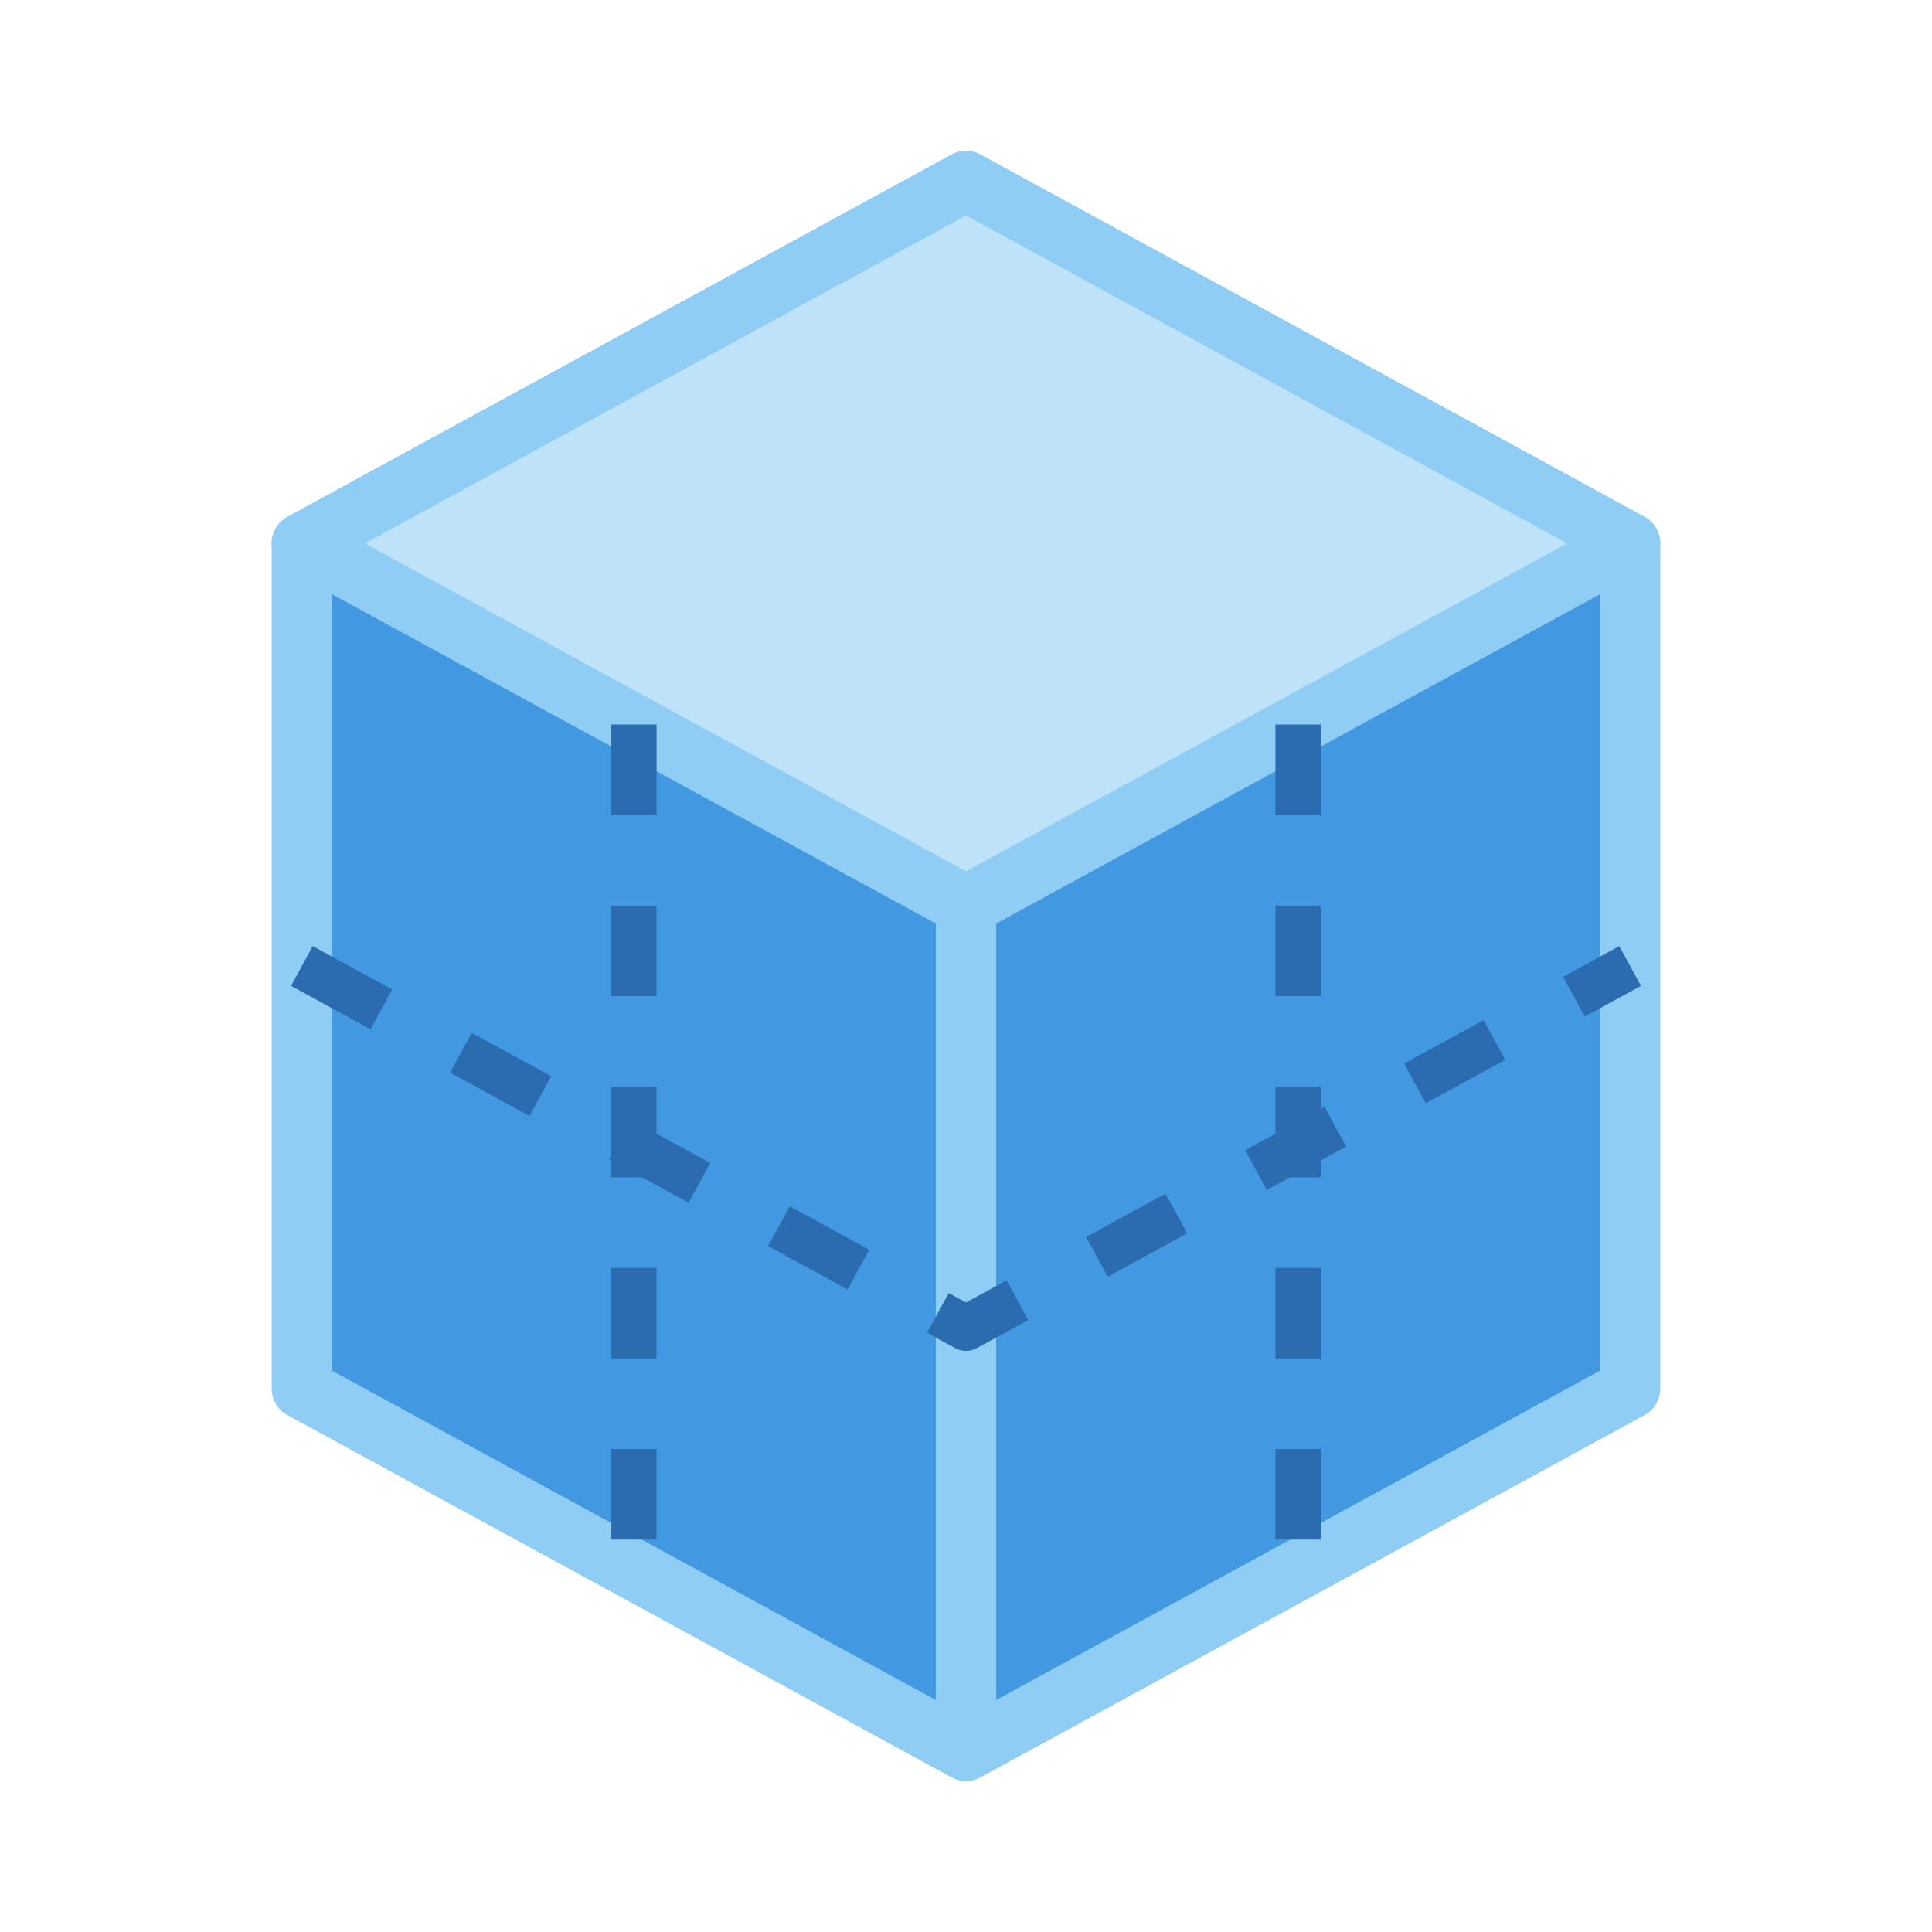
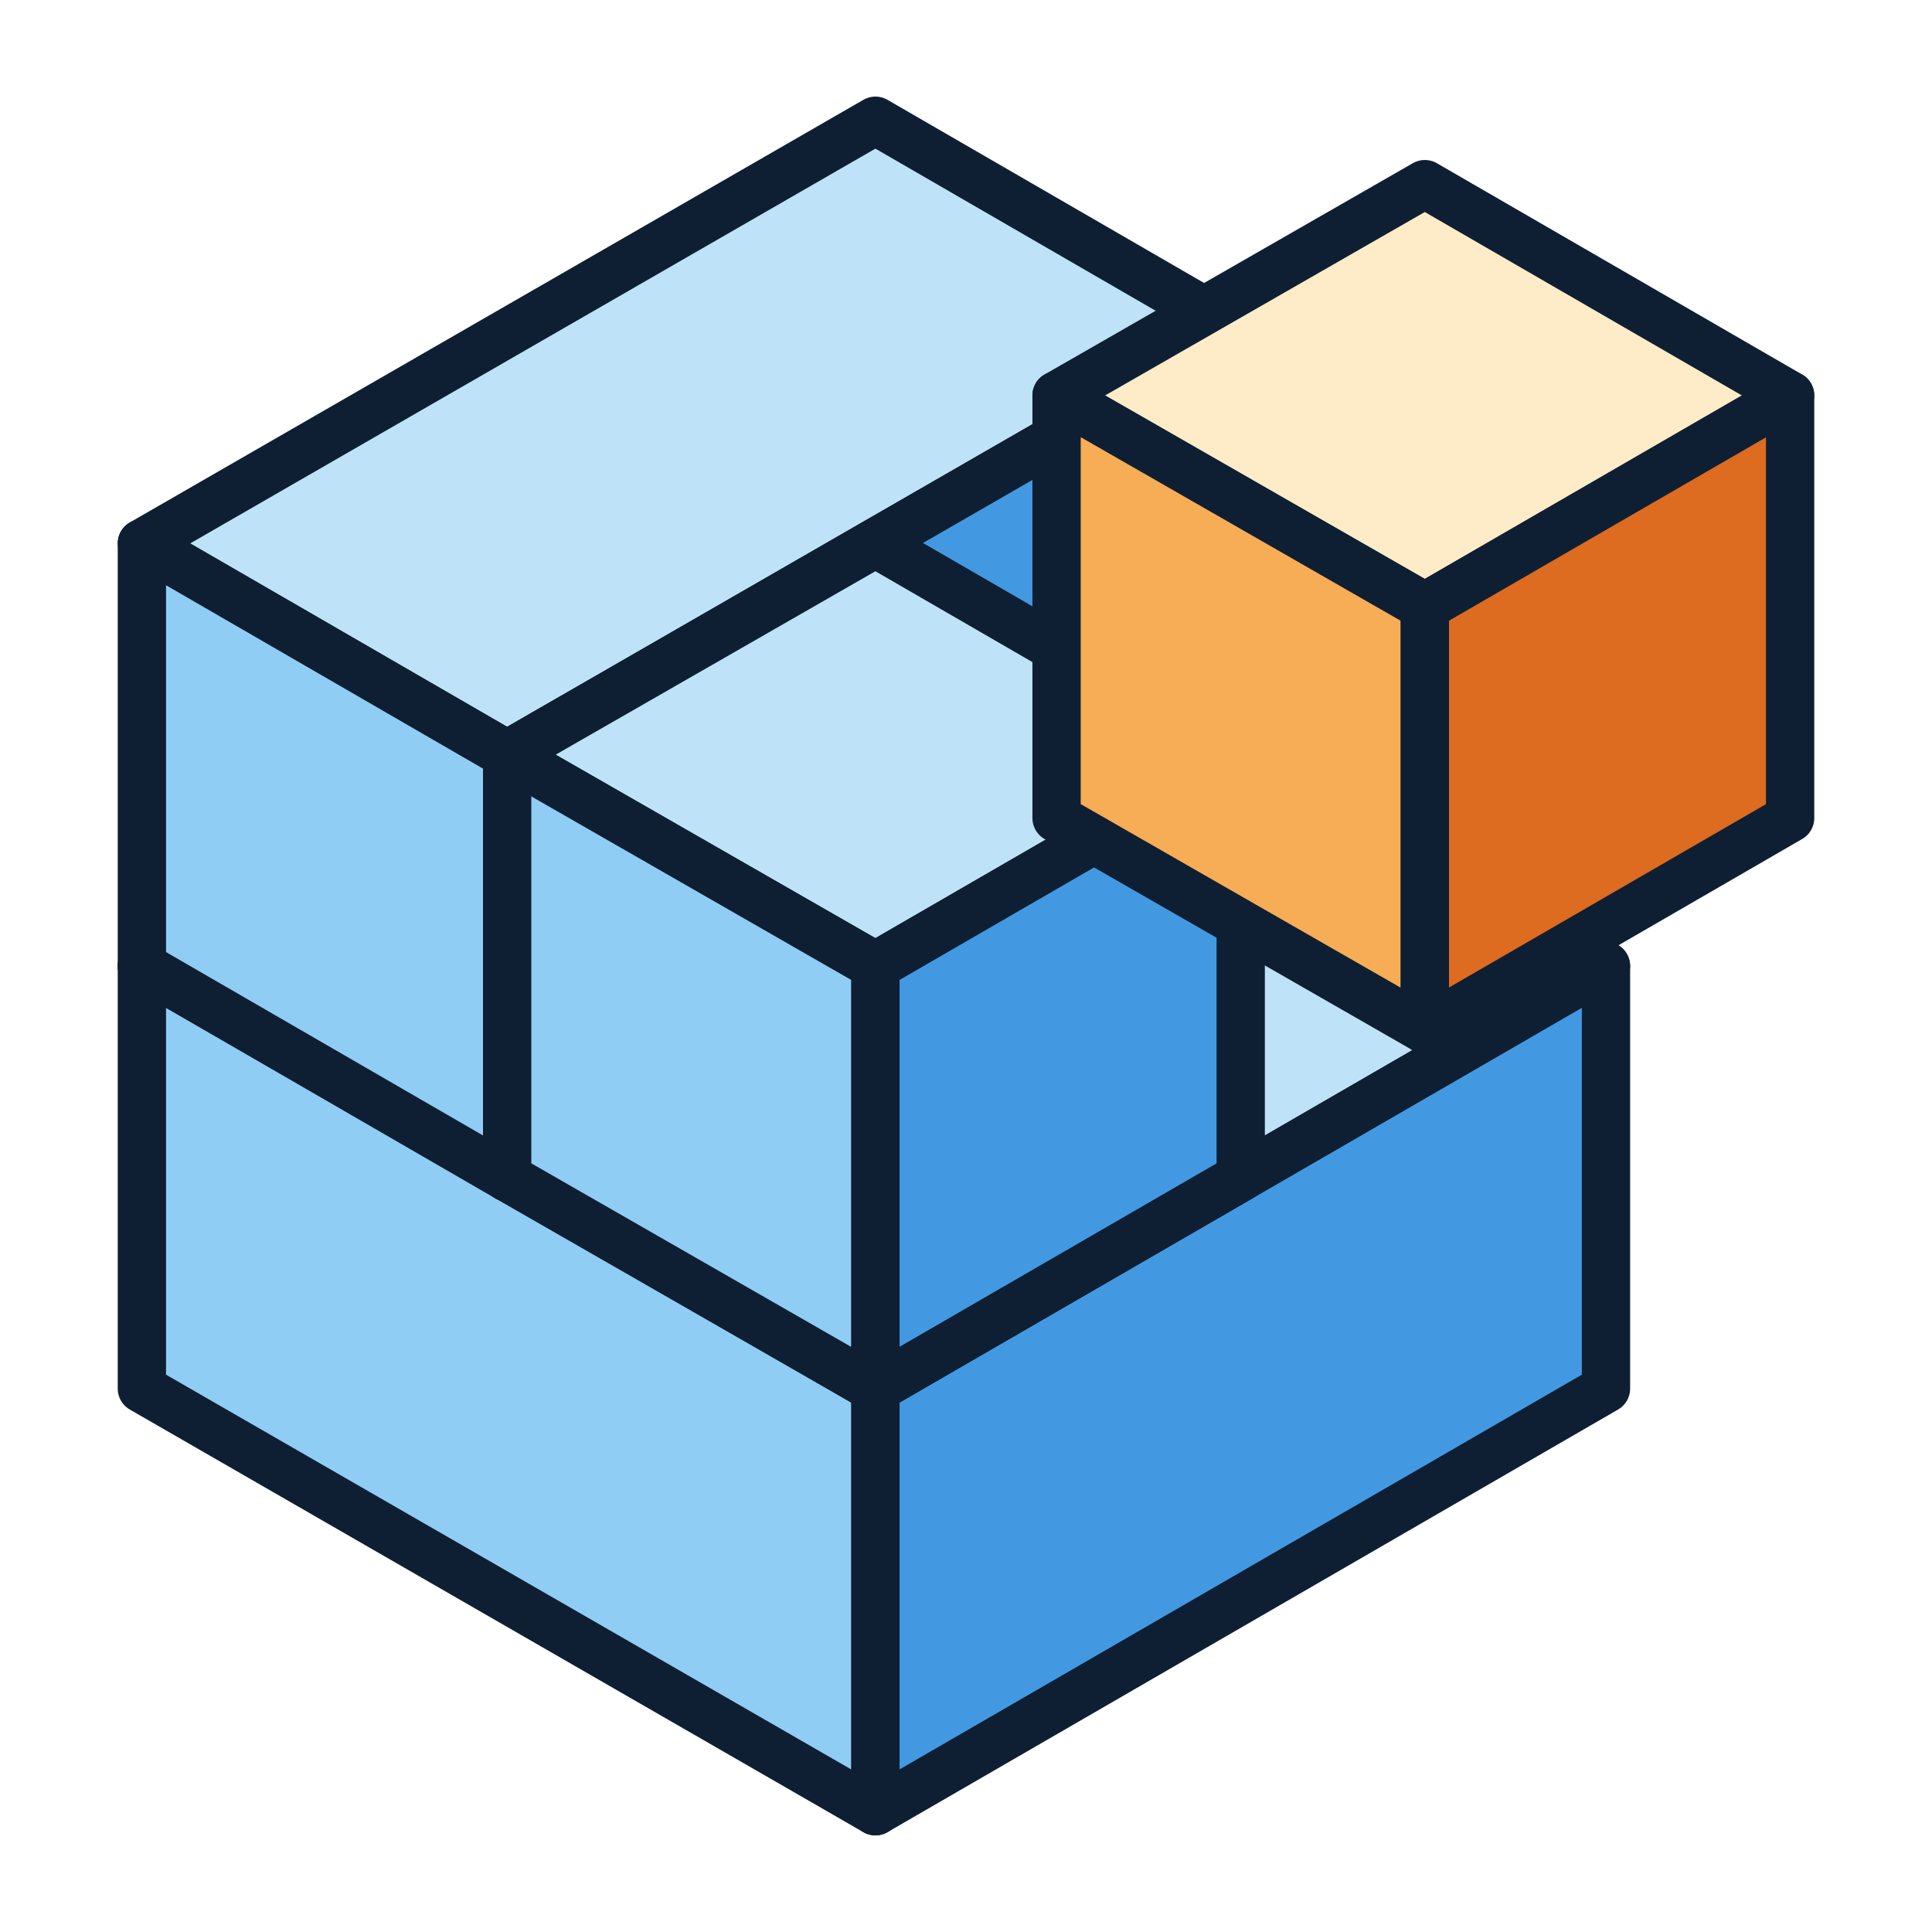
<svg xmlns="http://www.w3.org/2000/svg" viewBox="0 0 64 64" fill="none" stroke-linejoin="round">
-   <path d="M32 6 54 18v28L32 58 10 46V18z" fill="#4299e1" stroke="#90cdf4" stroke-width="2" />
-   <path d="M32 6 54 18 32 30 10 18z" fill="#bee3f8" stroke="#90cdf4" stroke-width="2" />
-   <path d="M32 30v28" stroke="#90cdf4" stroke-width="2" />
-   <path d="M21 24v28M43 24v28M10 32l22 12 22-12" stroke="#2b6cb0" stroke-width="1.5" stroke-dasharray="3 3" />
+   <path d="M29 18 53.2 32 29 46 4.7 32Z" fill="#bee3f8" stroke="#0f1f33" stroke-width="1.6" />
+   <path d="M4.7 46 29 60 29 46 4.7 32Z" fill="#90cdf4" stroke="#0f1f33" stroke-width="1.6" />
+   <path d="M53.2 46 29 60 29 46 53.2 32Z" fill="#4299e1" stroke="#0f1f33" stroke-width="1.6" />
+   <path d="M29 4 41.1 11 16.8 25 4.7 18Z" fill="#bee3f8" stroke="#0f1f33" stroke-width="1.6" />
+   <path d="M4.7 32 16.8 39 16.8 25 4.7 18Z" fill="#90cdf4" stroke="#0f1f33" stroke-width="1.6" />
+   <path d="M41.1 25 16.8 39 16.8 25 41.1 11Z" fill="#4299e1" stroke="#0f1f33" stroke-width="1.6" />
+   <path d="M29 18 41.1 25 29 32 16.8 25Z" fill="#bee3f8" stroke="#0f1f33" stroke-width="1.6" />
+   <path d="M16.8 39 29 46 29 32 16.8 25Z" fill="#90cdf4" stroke="#0f1f33" stroke-width="1.6" />
+   <path d="M41.1 39 29 46 29 32 41.1 25Z" fill="#4299e1" stroke="#0f1f33" stroke-width="1.6" />
+   <path d="M47.2 6.1 59.3 13.1 47.2 20.1 35 13.1Z" fill="#feebc8" stroke="#0f1f33" stroke-width="1.6" />
+   <path d="M35 27.1 47.2 34.1 47.2 20.1 35 13.1Z" fill="#f6ad55" stroke="#0f1f33" stroke-width="1.6" />
+   <path d="M59.3 27.1 47.2 34.1 47.2 20.1 59.3 13.1Z" fill="#dd6b20" stroke="#0f1f33" stroke-width="1.6" />
</svg>
